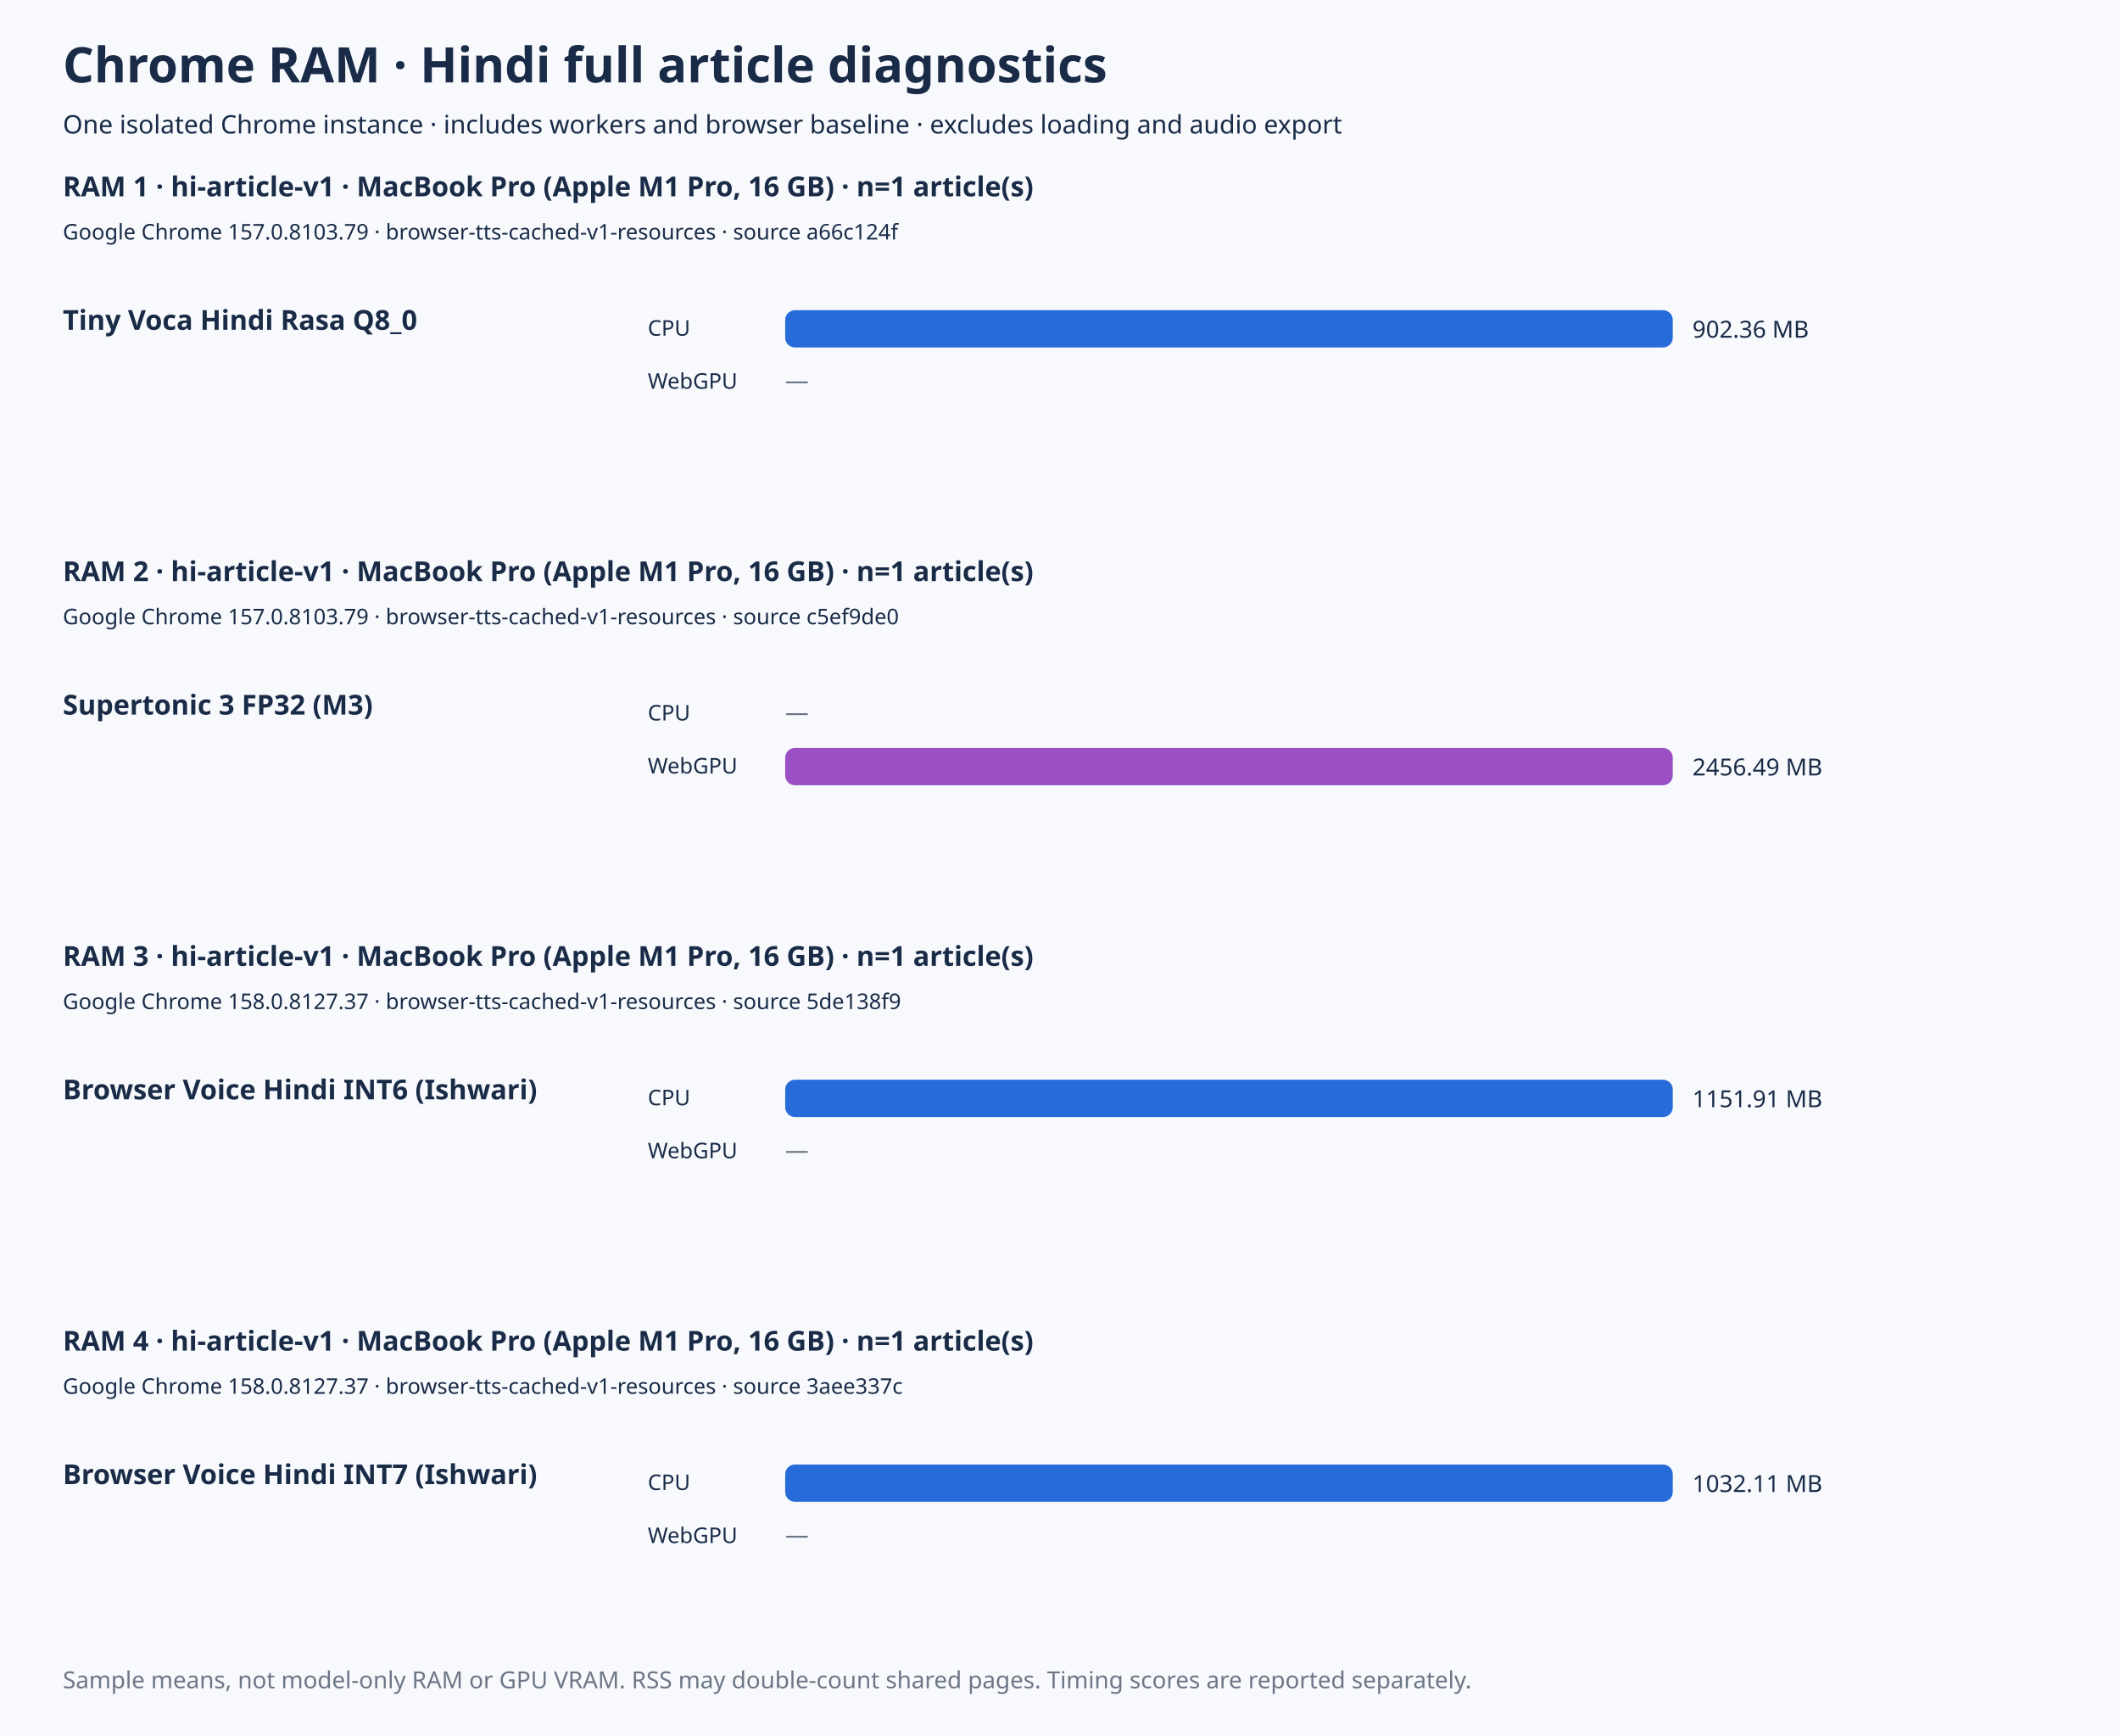
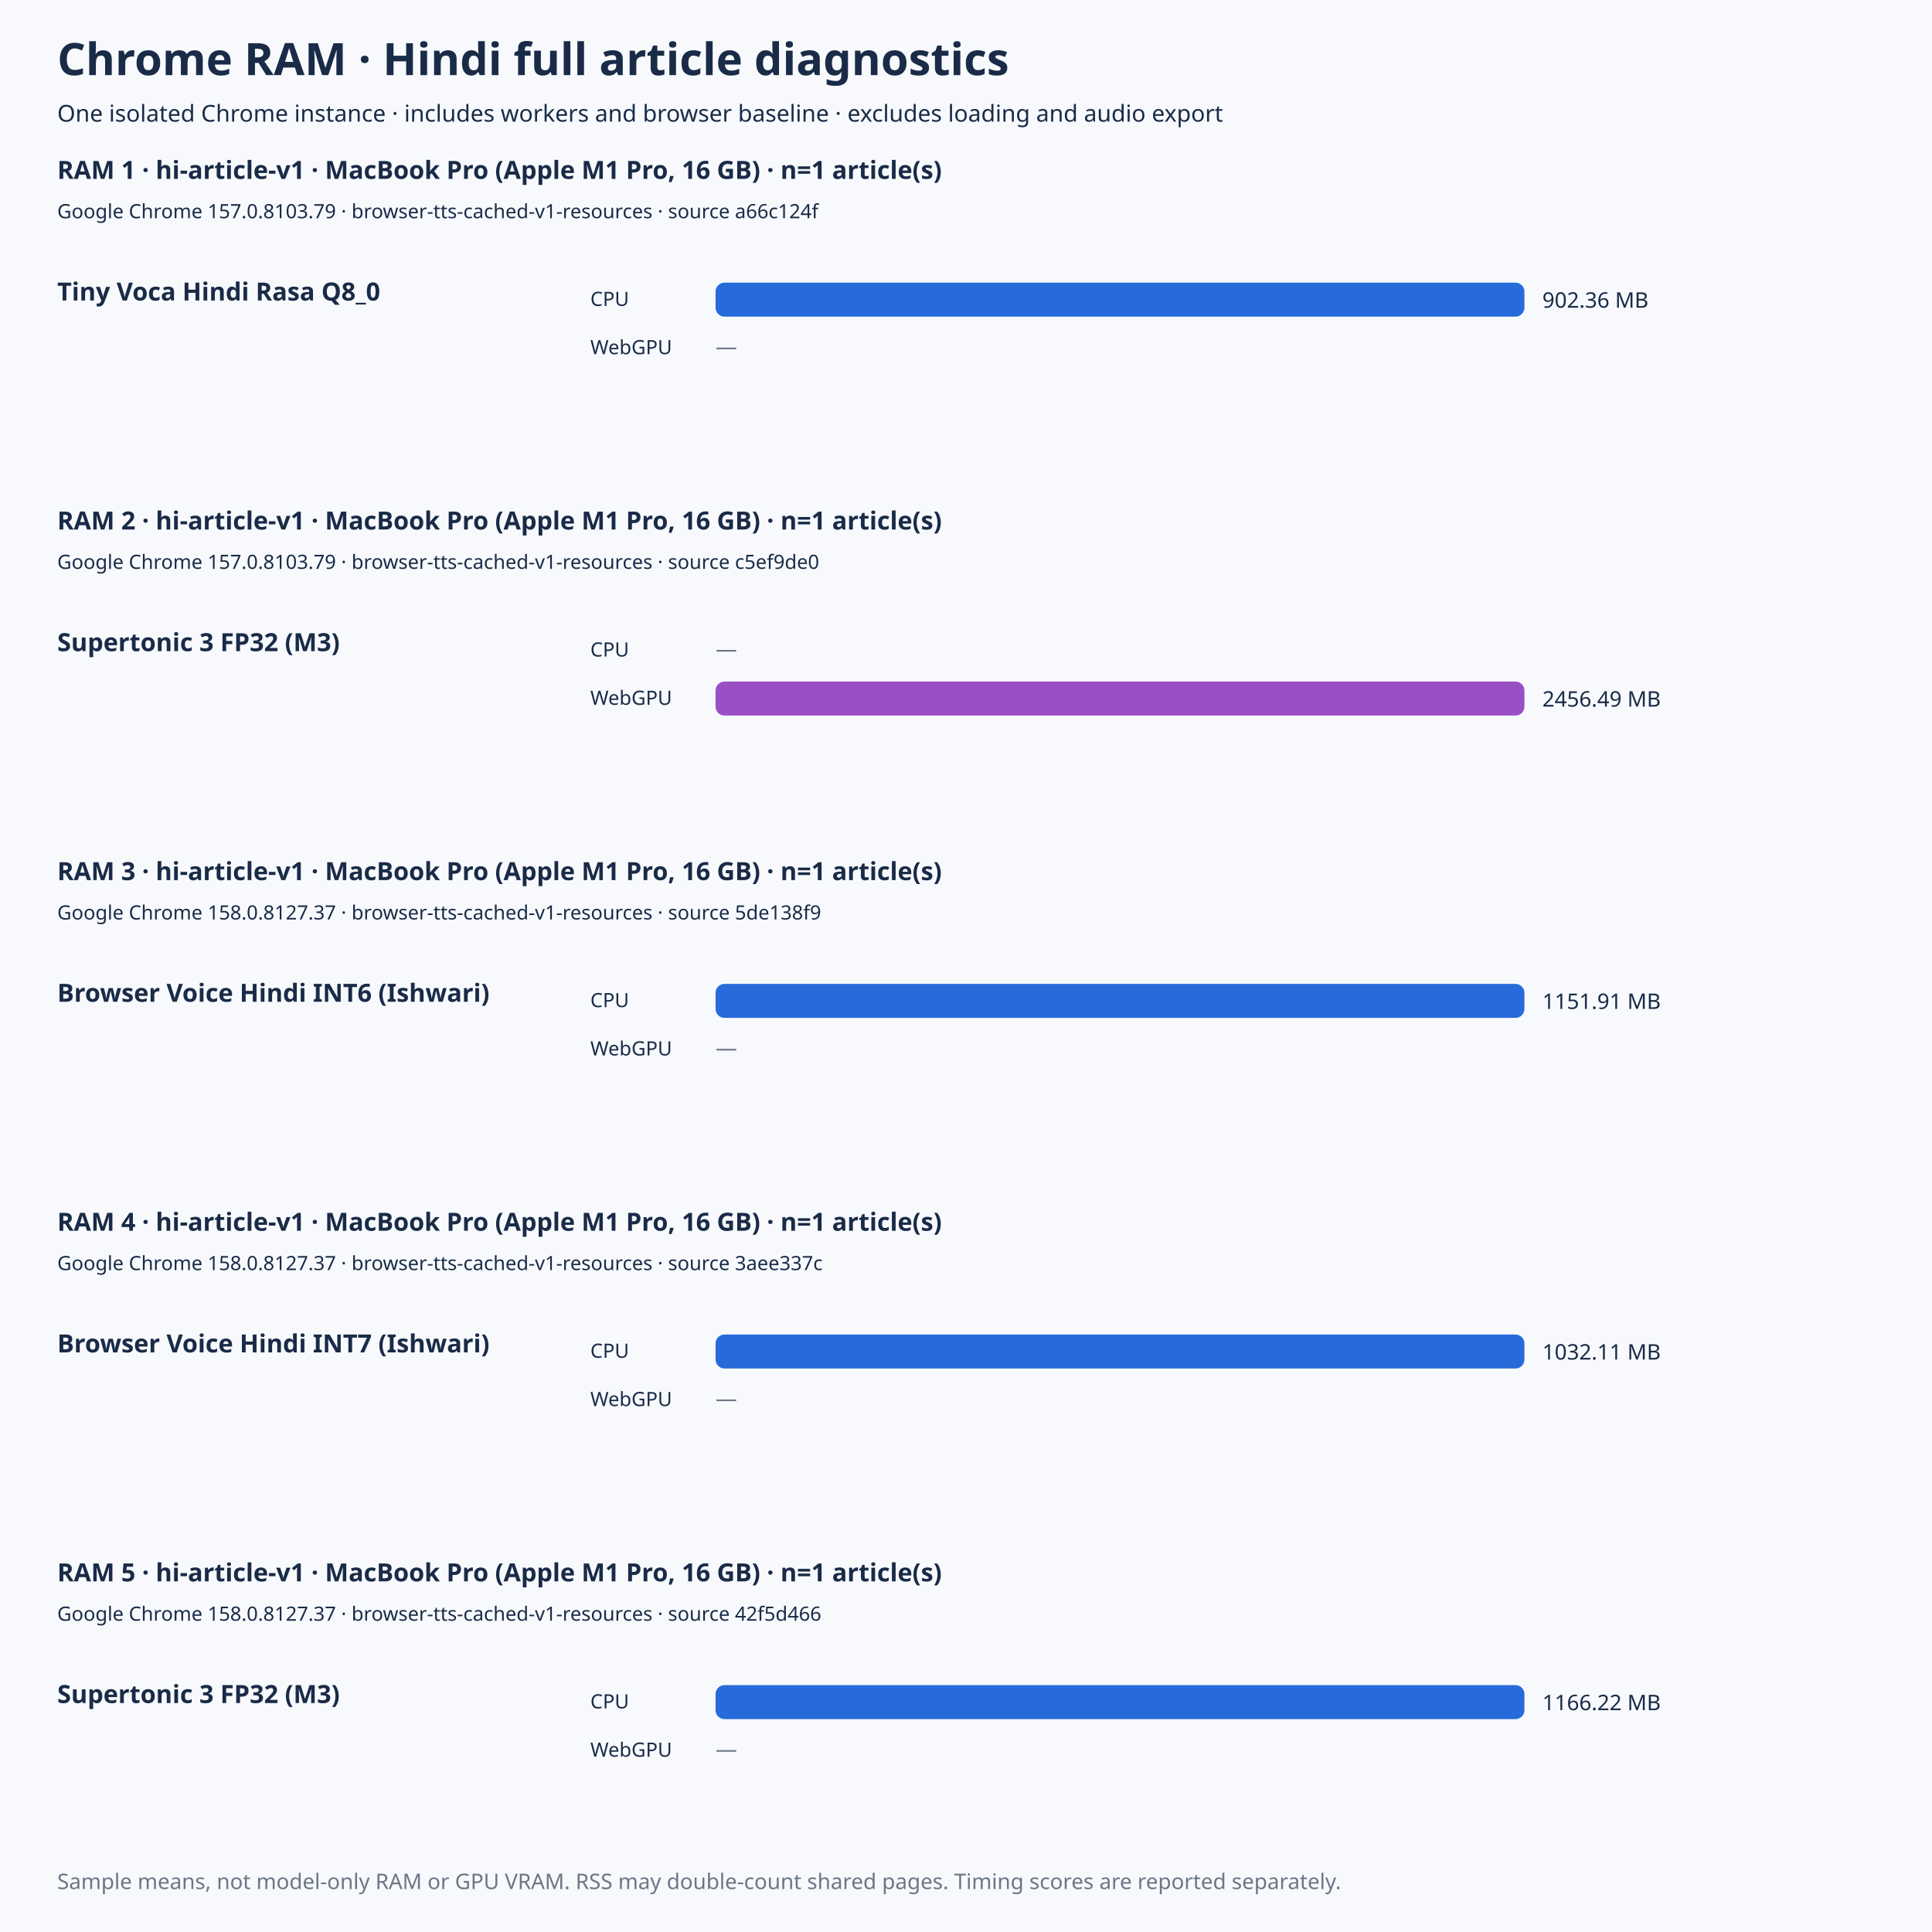
- <svg xmlns="http://www.w3.org/2000/svg" width="1080" height="884" viewBox="0 0 1080 884" role="img" aria-labelledby="title desc">
+ <svg xmlns="http://www.w3.org/2000/svg" width="1080" height="1080" viewBox="0 0 1080 1080" role="img" aria-labelledby="title desc">
  <rect width="100%" height="100%" fill="#f7f9fc" />
  <g font-family="system-ui,sans-serif" fill="#192b47">
    <text x="32" y="42" font-size="25" font-weight="700">Chrome RAM · Hindi full article diagnostics</text>
    <text x="32" y="68" font-size="13">One isolated Chrome instance · includes workers and browser baseline · excludes loading and audio export</text>
    <text x="32" y="100" font-size="14" font-weight="700">RAM 1 · hi-article-v1 · MacBook Pro (Apple M1 Pro, 16 GB) · n=1 article(s)</text>
    <text x="32" y="122" font-size="11">Google Chrome 157.0.8103.79 · browser-tts-cached-v1-resources · source a66c124f</text>
    <text x="32" y="168" font-size="14" font-weight="600">Tiny Voca Hindi Rasa Q8_0</text>
    <text x="330" y="171" font-size="11">CPU</text>
    <rect x="400" y="158" width="452.17" height="19" rx="5" fill="#276bdb" />
    <text x="862.17" y="172" font-size="12">902.36 MB</text>
    <text x="330" y="198" font-size="11">WebGPU</text>
    <text x="400" y="198" font-size="12" fill="#6c7686">—</text>
    <text x="32" y="296" font-size="14" font-weight="700">RAM 2 · hi-article-v1 · MacBook Pro (Apple M1 Pro, 16 GB) · n=1 article(s)</text>
    <text x="32" y="318" font-size="11">Google Chrome 157.0.8103.79 · browser-tts-cached-v1-resources · source c5ef9de0</text>
    <text x="32" y="364" font-size="14" font-weight="600">Supertonic 3 FP32 (M3)</text>
    <text x="330" y="367" font-size="11">CPU</text>
    <text x="400" y="367" font-size="12" fill="#6c7686">—</text>
    <text x="330" y="394" font-size="11">WebGPU</text>
    <rect x="400" y="381" width="452.17" height="19" rx="5" fill="#9b4fc4" />
    <text x="862.17" y="395" font-size="12">2456.49 MB</text>
    <text x="32" y="492" font-size="14" font-weight="700">RAM 3 · hi-article-v1 · MacBook Pro (Apple M1 Pro, 16 GB) · n=1 article(s)</text>
    <text x="32" y="514" font-size="11">Google Chrome 158.0.8127.37 · browser-tts-cached-v1-resources · source 5de138f9</text>
    <text x="32" y="560" font-size="14" font-weight="600">Browser Voice Hindi INT6 (Ishwari)</text>
    <text x="330" y="563" font-size="11">CPU</text>
    <rect x="400" y="550" width="452.17" height="19" rx="5" fill="#276bdb" />
    <text x="862.17" y="564" font-size="12">1151.91 MB</text>
    <text x="330" y="590" font-size="11">WebGPU</text>
    <text x="400" y="590" font-size="12" fill="#6c7686">—</text>
    <text x="32" y="688" font-size="14" font-weight="700">RAM 4 · hi-article-v1 · MacBook Pro (Apple M1 Pro, 16 GB) · n=1 article(s)</text>
    <text x="32" y="710" font-size="11">Google Chrome 158.0.8127.37 · browser-tts-cached-v1-resources · source 3aee337c</text>
    <text x="32" y="756" font-size="14" font-weight="600">Browser Voice Hindi INT7 (Ishwari)</text>
    <text x="330" y="759" font-size="11">CPU</text>
    <rect x="400" y="746" width="452.17" height="19" rx="5" fill="#276bdb" />
    <text x="862.17" y="760" font-size="12">1032.11 MB</text>
    <text x="330" y="786" font-size="11">WebGPU</text>
    <text x="400" y="786" font-size="12" fill="#6c7686">—</text>
-     <text x="32" y="860" font-size="12" fill="#6c7686">Sample means, not model-only RAM or GPU VRAM. RSS may double-count shared pages. Timing scores are reported separately.</text>
+     <text x="32" y="884" font-size="14" font-weight="700">RAM 5 · hi-article-v1 · MacBook Pro (Apple M1 Pro, 16 GB) · n=1 article(s)</text>
+     <text x="32" y="906" font-size="11">Google Chrome 158.0.8127.37 · browser-tts-cached-v1-resources · source 42f5d466</text>
+     <text x="32" y="952" font-size="14" font-weight="600">Supertonic 3 FP32 (M3)</text>
+     <text x="330" y="955" font-size="11">CPU</text>
+     <rect x="400" y="942" width="452.17" height="19" rx="5" fill="#276bdb" />
+     <text x="862.17" y="956" font-size="12">1166.22 MB</text>
+     <text x="330" y="982" font-size="11">WebGPU</text>
+     <text x="400" y="982" font-size="12" fill="#6c7686">—</text>
+     <text x="32" y="1056" font-size="12" fill="#6c7686">Sample means, not model-only RAM or GPU VRAM. RSS may double-count shared pages. Timing scores are reported separately.</text>
  </g>
</svg>
